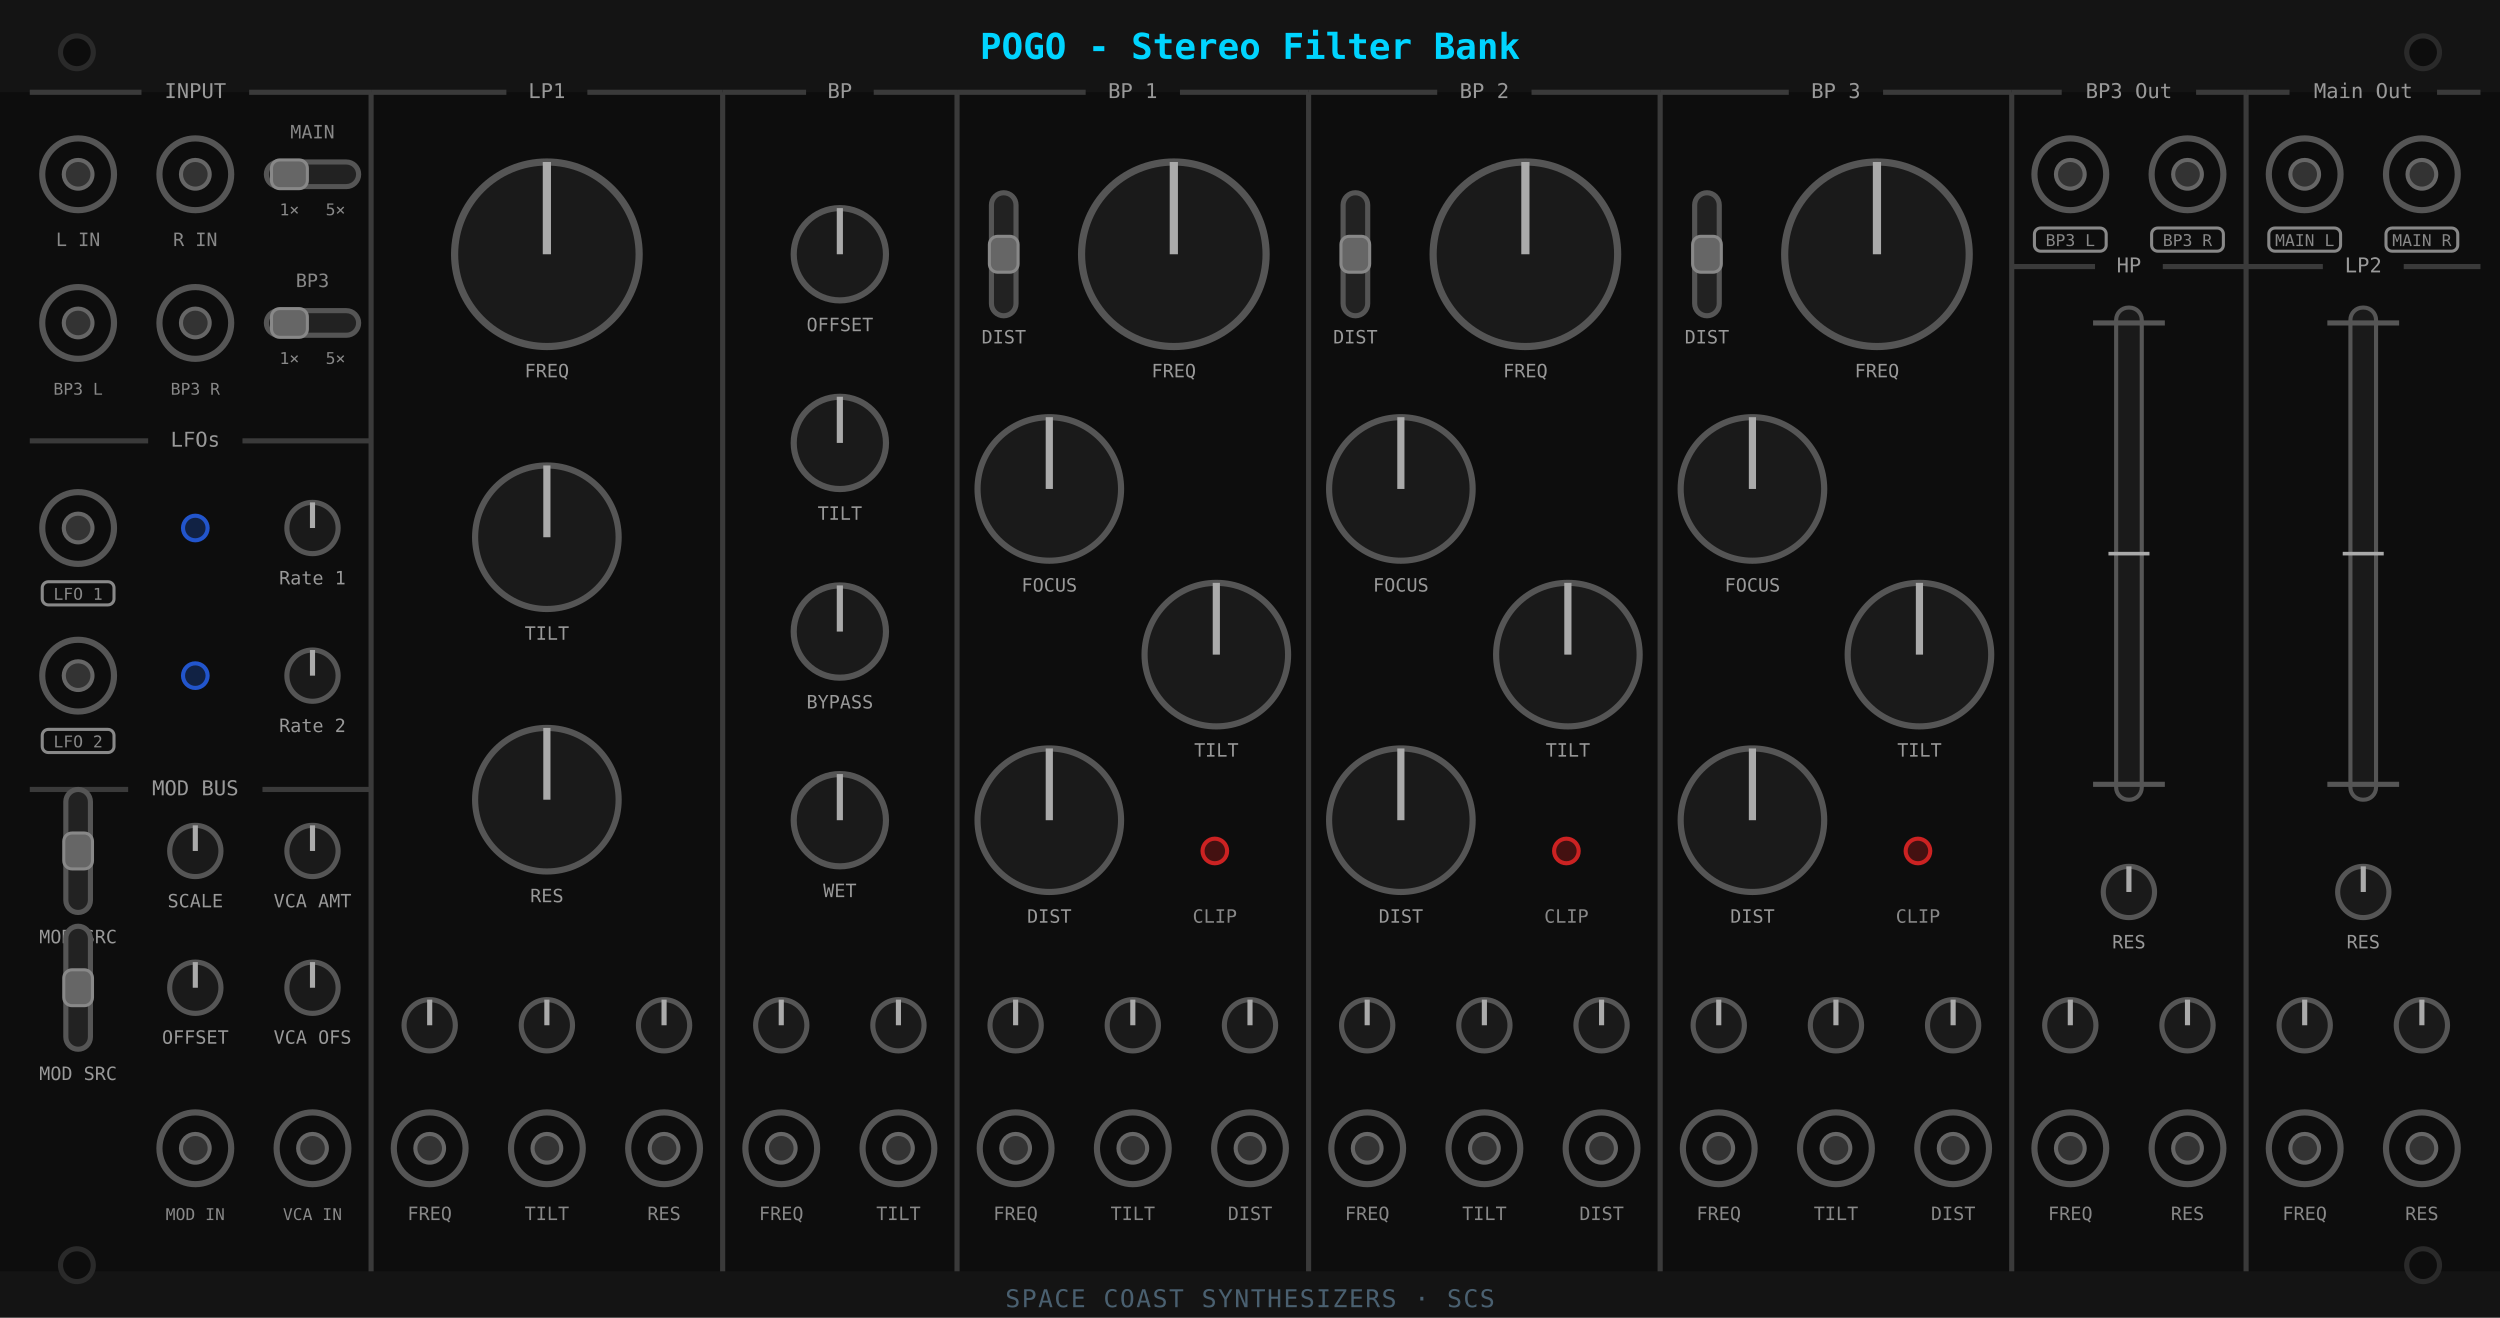
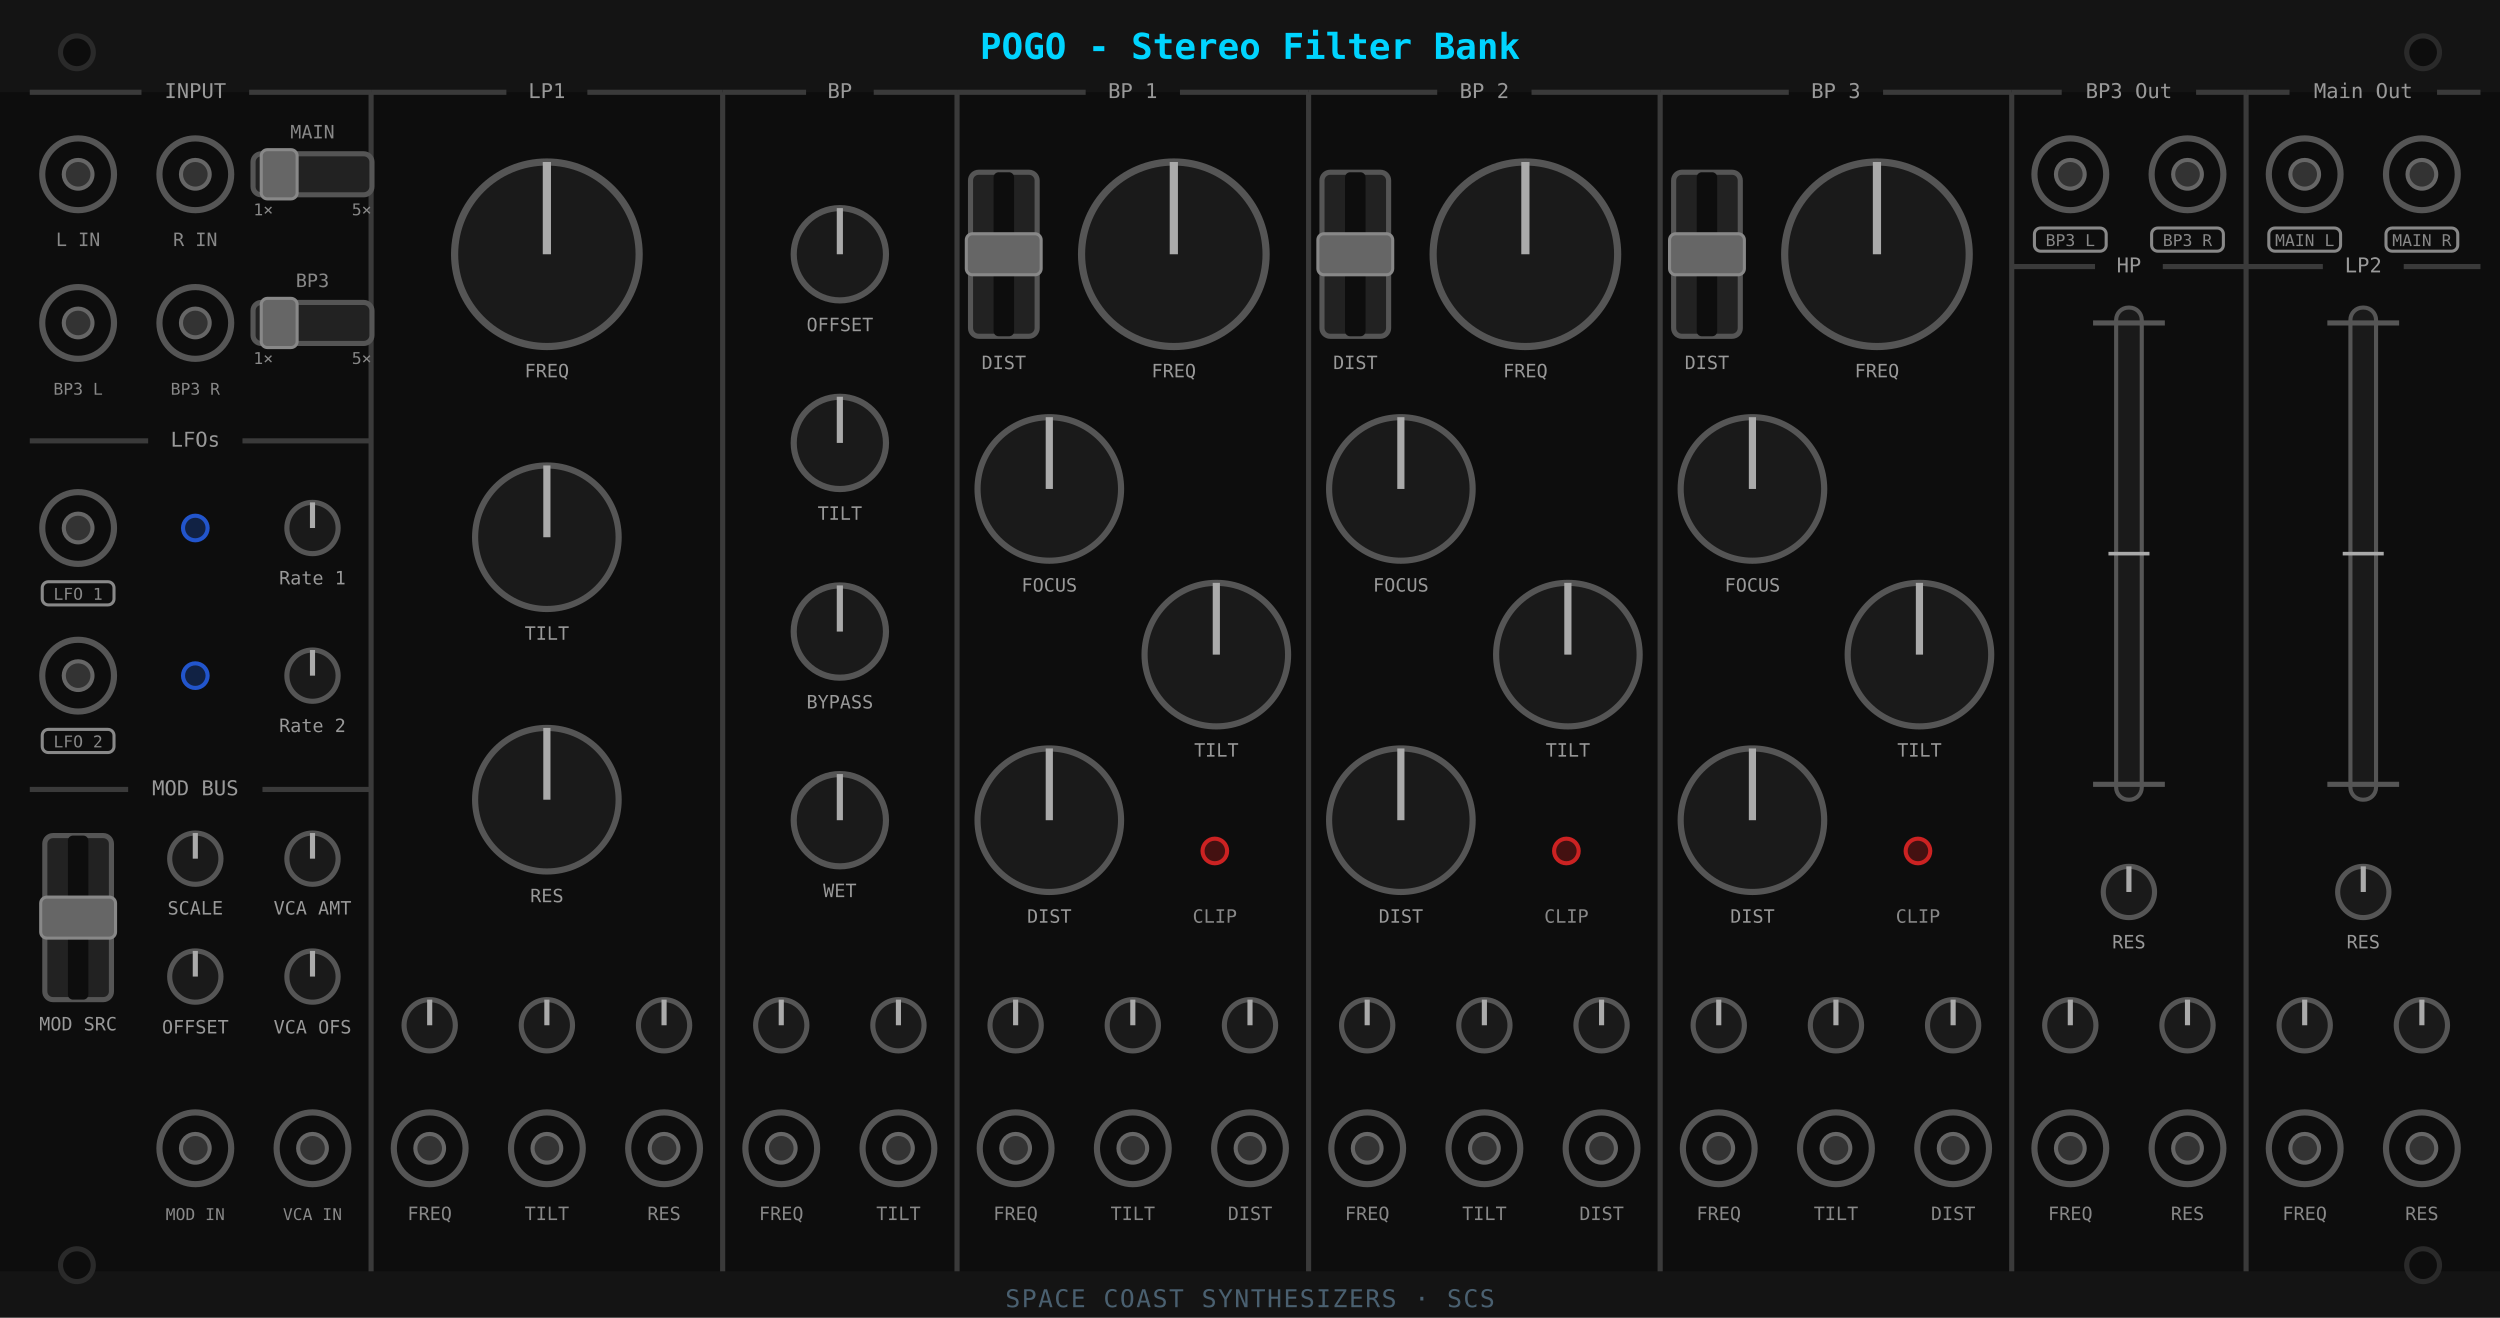
<svg xmlns="http://www.w3.org/2000/svg" width="243.84mm" height="128.5mm" viewBox="0 0 243.84 128.5">
  <rect x="0" y="0" width="243.84" height="128.5" fill="#0d0d0d" />
  <rect x="0" y="0" width="243.84" height="9.0" fill="#141414" />
  <rect x="0" y="124.0" width="243.84" height="4.5" fill="#141414" />
  <circle cx="7.5" cy="5.1" r="1.6" fill="#0d0d0d" stroke="#2a2a2a" stroke-width="0.5" />
  <circle cx="236.34" cy="5.1" r="1.6" fill="#0d0d0d" stroke="#2a2a2a" stroke-width="0.5" />
  <circle cx="7.5" cy="123.4" r="1.6" fill="#0d0d0d" stroke="#2a2a2a" stroke-width="0.5" />
  <circle cx="236.34" cy="123.4" r="1.6" fill="#0d0d0d" stroke="#2a2a2a" stroke-width="0.5" />
  <text x="121.92" y="5.75" fill="#00d4ff" font-family="monospace" font-size="3.5" font-weight="bold" text-anchor="middle">POGO - Stereo Filter Bank</text>
  <text x="121.92" y="127.5" fill="#4a6070" font-family="monospace" font-size="2.4" text-anchor="middle" letter-spacing="0.15">SPACE COAST SYNTHESIZERS  ·  SCS</text>
  <line x1="36.195" y1="9.0" x2="36.195" y2="124.0" stroke="#3a3a3a" stroke-width="0.5" />
  <line x1="70.485" y1="9.0" x2="70.485" y2="124.0" stroke="#3a3a3a" stroke-width="0.5" />
  <line x1="93.345" y1="9.0" x2="93.345" y2="124.0" stroke="#3a3a3a" stroke-width="0.5" />
  <line x1="127.635" y1="9.0" x2="127.635" y2="124.0" stroke="#3a3a3a" stroke-width="0.5" />
  <line x1="161.925" y1="9.0" x2="161.925" y2="124.0" stroke="#3a3a3a" stroke-width="0.5" />
  <line x1="196.215" y1="9.0" x2="196.215" y2="124.0" stroke="#3a3a3a" stroke-width="0.5" />
  <line x1="219.075" y1="9.0" x2="219.075" y2="124.0" stroke="#3a3a3a" stroke-width="0.5" />
  <line x1="2.905" y1="9.0" x2="13.80" y2="9.0" stroke="#3a3a3a" stroke-width="0.5" />
  <line x1="24.30" y1="9.0" x2="36.195" y2="9.0" stroke="#3a3a3a" stroke-width="0.5" />
  <text x="19.05" y="9.0" fill="#999" font-family="monospace" font-size="2.0" text-anchor="middle" dominant-baseline="middle">INPUT</text>
  <line x1="2.905" y1="43.0" x2="14.45" y2="43.0" stroke="#3a3a3a" stroke-width="0.5" />
  <line x1="23.65" y1="43.0" x2="36.195" y2="43.0" stroke="#3a3a3a" stroke-width="0.5" />
  <text x="19.05" y="43.0" fill="#999" font-family="monospace" font-size="2.0" text-anchor="middle" dominant-baseline="middle">LFOs</text>
  <line x1="2.905" y1="77.0" x2="12.50" y2="77.0" stroke="#3a3a3a" stroke-width="0.5" />
  <line x1="25.60" y1="77.0" x2="36.195" y2="77.0" stroke="#3a3a3a" stroke-width="0.5" />
  <text x="19.05" y="77.0" fill="#999" font-family="monospace" font-size="2.0" text-anchor="middle" dominant-baseline="middle">MOD BUS</text>
  <line x1="36.195" y1="9.0" x2="49.39" y2="9.0" stroke="#3a3a3a" stroke-width="0.5" />
  <line x1="57.29" y1="9.0" x2="70.485" y2="9.0" stroke="#3a3a3a" stroke-width="0.5" />
  <text x="53.34" y="9.0" fill="#999" font-family="monospace" font-size="2.0" text-anchor="middle" dominant-baseline="middle">LP1</text>
  <line x1="70.485" y1="9.0" x2="78.62" y2="9.0" stroke="#3a3a3a" stroke-width="0.5" />
  <line x1="85.22" y1="9.0" x2="93.345" y2="9.0" stroke="#3a3a3a" stroke-width="0.5" />
  <text x="81.915" y="9.0" fill="#999" font-family="monospace" font-size="2.0" text-anchor="middle" dominant-baseline="middle">BP</text>
  <line x1="93.345" y1="9.0" x2="105.89" y2="9.0" stroke="#3a3a3a" stroke-width="0.5" />
  <line x1="115.09" y1="9.0" x2="127.635" y2="9.0" stroke="#3a3a3a" stroke-width="0.5" />
  <text x="110.49" y="9.0" fill="#999" font-family="monospace" font-size="2.0" text-anchor="middle" dominant-baseline="middle">BP 1</text>
  <line x1="127.635" y1="9.0" x2="140.18" y2="9.0" stroke="#3a3a3a" stroke-width="0.5" />
  <line x1="149.38" y1="9.0" x2="161.925" y2="9.0" stroke="#3a3a3a" stroke-width="0.5" />
  <text x="144.78" y="9.0" fill="#999" font-family="monospace" font-size="2.0" text-anchor="middle" dominant-baseline="middle">BP 2</text>
  <line x1="161.925" y1="9.0" x2="174.47" y2="9.0" stroke="#3a3a3a" stroke-width="0.5" />
  <line x1="183.67" y1="9.0" x2="196.215" y2="9.0" stroke="#3a3a3a" stroke-width="0.5" />
  <text x="179.07" y="9.0" fill="#999" font-family="monospace" font-size="2.0" text-anchor="middle" dominant-baseline="middle">BP 3</text>
  <line x1="196.215" y1="9.0" x2="201.09" y2="9.0" stroke="#3a3a3a" stroke-width="0.5" />
  <line x1="214.20" y1="9.0" x2="219.075" y2="9.0" stroke="#3a3a3a" stroke-width="0.5" />
  <text x="207.645" y="9.0" fill="#999" font-family="monospace" font-size="2.0" text-anchor="middle" dominant-baseline="middle">BP3 Out</text>
  <line x1="196.215" y1="26.0" x2="204.34" y2="26.0" stroke="#3a3a3a" stroke-width="0.5" />
  <line x1="210.95" y1="26.0" x2="219.075" y2="26.0" stroke="#3a3a3a" stroke-width="0.5" />
  <text x="207.645" y="26.0" fill="#999" font-family="monospace" font-size="2.0" text-anchor="middle" dominant-baseline="middle">HP</text>
  <line x1="219.075" y1="9.0" x2="223.31" y2="9.0" stroke="#3a3a3a" stroke-width="0.5" />
  <line x1="237.70" y1="9.0" x2="241.935" y2="9.0" stroke="#3a3a3a" stroke-width="0.5" />
  <text x="230.505" y="9.0" fill="#999" font-family="monospace" font-size="2.0" text-anchor="middle" dominant-baseline="middle">Main Out</text>
  <line x1="219.075" y1="26.0" x2="226.56" y2="26.0" stroke="#3a3a3a" stroke-width="0.5" />
  <line x1="234.45" y1="26.0" x2="241.935" y2="26.0" stroke="#3a3a3a" stroke-width="0.5" />
  <text x="230.505" y="26.0" fill="#999" font-family="monospace" font-size="2.0" text-anchor="middle" dominant-baseline="middle">LP2</text>
  <circle cx="7.62" cy="17.0" r="3.5" fill="none" stroke="#555" stroke-width="0.6" />
  <circle cx="7.62" cy="17.0" r="1.4" fill="#333" stroke="#666" stroke-width="0.4" />
  <text x="7.62" y="24.0" fill="#888" font-family="monospace" font-size="1.8" text-anchor="middle">L IN</text>
  <circle cx="19.05" cy="17.0" r="3.5" fill="none" stroke="#555" stroke-width="0.6" />
  <circle cx="19.05" cy="17.0" r="1.4" fill="#333" stroke="#666" stroke-width="0.4" />
  <text x="19.05" y="24.0" fill="#888" font-family="monospace" font-size="1.8" text-anchor="middle">R IN</text>
  <text x="30.48" y="13.5" fill="#888" font-family="monospace" font-size="1.8" text-anchor="middle">MAIN</text>
-   <rect x="25.98" y="15.80" width="9" height="2.4" rx="1.2" fill="#222" stroke="#555" stroke-width="0.5" />
-   <rect x="26.48" y="15.60" width="3.5" height="2.8" rx="0.8" fill="#666" stroke="#888" stroke-width="0.3" />
-   <text x="28.23" y="21.0" fill="#888" font-family="monospace" font-size="1.6" text-anchor="middle">1×</text>
-   <text x="32.73" y="21.0" fill="#888" font-family="monospace" font-size="1.6" text-anchor="middle">5×</text>
+   <rect x="24.68" y="15.00" width="11.6" height="4.0" rx="0.8" fill="#222" stroke="#555" stroke-width="0.5" />
+   <rect x="25.48" y="14.60" width="3.5" height="4.8" rx="0.6" fill="#666" stroke="#888" stroke-width="0.3" />
+   <text x="25.68" y="21.0" fill="#888" font-family="monospace" font-size="1.6" text-anchor="middle">1×</text>
+   <text x="35.28" y="21.0" fill="#888" font-family="monospace" font-size="1.6" text-anchor="middle">5×</text>
  <circle cx="7.62" cy="31.5" r="3.5" fill="none" stroke="#555" stroke-width="0.6" />
  <circle cx="7.62" cy="31.5" r="1.4" fill="#333" stroke="#666" stroke-width="0.4" />
  <text x="7.62" y="38.5" fill="#888" font-family="monospace" font-size="1.6" text-anchor="middle">BP3 L</text>
  <circle cx="19.05" cy="31.5" r="3.5" fill="none" stroke="#555" stroke-width="0.6" />
  <circle cx="19.05" cy="31.5" r="1.4" fill="#333" stroke="#666" stroke-width="0.4" />
  <text x="19.05" y="38.5" fill="#888" font-family="monospace" font-size="1.6" text-anchor="middle">BP3 R</text>
  <text x="30.48" y="28.0" fill="#888" font-family="monospace" font-size="1.8" text-anchor="middle">BP3</text>
-   <rect x="25.98" y="30.30" width="9" height="2.4" rx="1.2" fill="#222" stroke="#555" stroke-width="0.5" />
-   <rect x="26.48" y="30.10" width="3.5" height="2.8" rx="0.8" fill="#666" stroke="#888" stroke-width="0.3" />
-   <text x="28.23" y="35.5" fill="#888" font-family="monospace" font-size="1.6" text-anchor="middle">1×</text>
-   <text x="32.73" y="35.5" fill="#888" font-family="monospace" font-size="1.6" text-anchor="middle">5×</text>
+   <rect x="24.68" y="29.50" width="11.6" height="4.0" rx="0.8" fill="#222" stroke="#555" stroke-width="0.5" />
+   <rect x="25.48" y="29.10" width="3.5" height="4.8" rx="0.6" fill="#666" stroke="#888" stroke-width="0.3" />
+   <text x="25.68" y="35.5" fill="#888" font-family="monospace" font-size="1.6" text-anchor="middle">1×</text>
+   <text x="35.28" y="35.5" fill="#888" font-family="monospace" font-size="1.6" text-anchor="middle">5×</text>
  <circle cx="7.62" cy="51.5" r="3.5" fill="none" stroke="#555" stroke-width="0.6" />
  <circle cx="7.62" cy="51.5" r="1.4" fill="#333" stroke="#666" stroke-width="0.4" />
  <rect x="4.12" y="56.74" width="7.0" height="2.26" rx="0.6" fill="none" stroke="#888" stroke-width="0.3" />
  <text x="7.62" y="58.5" fill="#888" font-family="monospace" font-size="1.6" text-anchor="middle">LFO 1</text>
  <circle cx="19.05" cy="51.5" r="1.2" fill="#112244" stroke="#2255cc" stroke-width="0.4" />
  <circle cx="30.48" cy="51.5" r="2.5" fill="#1a1a1a" stroke="#555" stroke-width="0.5" />
  <line x1="30.48" y1="51.5" x2="30.48" y2="49.0" stroke="#aaa" stroke-width="0.5" />
  <text x="30.48" y="57.0" fill="#999" font-family="monospace" font-size="1.8" text-anchor="middle">Rate 1</text>
  <circle cx="7.62" cy="65.9" r="3.5" fill="none" stroke="#555" stroke-width="0.6" />
  <circle cx="7.62" cy="65.9" r="1.4" fill="#333" stroke="#666" stroke-width="0.4" />
  <rect x="4.12" y="71.14" width="7.0" height="2.26" rx="0.6" fill="none" stroke="#888" stroke-width="0.3" />
  <text x="7.62" y="72.9" fill="#888" font-family="monospace" font-size="1.6" text-anchor="middle">LFO 2</text>
  <circle cx="19.05" cy="65.9" r="1.2" fill="#112244" stroke="#2255cc" stroke-width="0.4" />
  <circle cx="30.48" cy="65.9" r="2.5" fill="#1a1a1a" stroke="#555" stroke-width="0.5" />
  <line x1="30.48" y1="65.9" x2="30.48" y2="63.4" stroke="#aaa" stroke-width="0.5" />
  <text x="30.48" y="71.4" fill="#999" font-family="monospace" font-size="1.8" text-anchor="middle">Rate 2</text>
-   <rect x="6.42" y="77.0" width="2.4" height="12.0" rx="1.2" fill="#222" stroke="#555" stroke-width="0.5" />
-   <rect x="6.22" y="81.25" width="2.8" height="3.5" rx="0.8" fill="#666" stroke="#888" stroke-width="0.3" />
-   <text x="7.62" y="92.0" fill="#999" font-family="monospace" font-size="1.8" text-anchor="middle">MOD SRC</text>
-   <circle cx="19.05" cy="83.0" r="2.5" fill="#1a1a1a" stroke="#555" stroke-width="0.5" />
-   <line x1="19.05" y1="83.0" x2="19.05" y2="80.5" stroke="#aaa" stroke-width="0.5" />
-   <text x="19.05" y="88.5" fill="#999" font-family="monospace" font-size="1.8" text-anchor="middle">SCALE</text>
-   <circle cx="30.48" cy="83.0" r="2.5" fill="#1a1a1a" stroke="#555" stroke-width="0.5" />
-   <line x1="30.48" y1="83.0" x2="30.48" y2="80.5" stroke="#aaa" stroke-width="0.5" />
-   <text x="30.48" y="88.5" fill="#999" font-family="monospace" font-size="1.8" text-anchor="middle">VCA AMT</text>
-   <rect x="6.42" y="90.34" width="2.4" height="12.0" rx="1.2" fill="#222" stroke="#555" stroke-width="0.5" />
-   <rect x="6.22" y="94.59" width="2.8" height="3.5" rx="0.8" fill="#666" stroke="#888" stroke-width="0.3" />
-   <text x="7.62" y="105.34" fill="#999" font-family="monospace" font-size="1.8" text-anchor="middle">MOD SRC</text>
-   <circle cx="19.05" cy="96.34" r="2.5" fill="#1a1a1a" stroke="#555" stroke-width="0.5" />
-   <line x1="19.05" y1="96.34" x2="19.05" y2="93.84" stroke="#aaa" stroke-width="0.5" />
-   <text x="19.05" y="101.8" fill="#999" font-family="monospace" font-size="1.8" text-anchor="middle">OFFSET</text>
-   <circle cx="30.48" cy="96.34" r="2.5" fill="#1a1a1a" stroke="#555" stroke-width="0.5" />
-   <line x1="30.48" y1="96.34" x2="30.48" y2="93.84" stroke="#aaa" stroke-width="0.5" />
-   <text x="30.48" y="101.8" fill="#999" font-family="monospace" font-size="1.8" text-anchor="middle">VCA OFS</text>
+   <rect x="4.37" y="81.50" width="6.5" height="16.0" rx="0.8" fill="#222" stroke="#555" stroke-width="0.5" />
+   <rect x="6.62" y="81.50" width="2.0" height="16.0" rx="0.5" fill="#0d0d0d" stroke="none" />
+   <rect x="3.97" y="87.50" width="7.3" height="4.0" rx="0.6" fill="#666" stroke="#888" stroke-width="0.3" />
+   <text x="7.62" y="100.5" fill="#999" font-family="monospace" font-size="1.8" text-anchor="middle">MOD SRC</text>
+   <circle cx="19.05" cy="83.75" r="2.5" fill="#1a1a1a" stroke="#555" stroke-width="0.5" />
+   <line x1="19.05" y1="83.75" x2="19.05" y2="81.25" stroke="#aaa" stroke-width="0.5" />
+   <text x="19.05" y="89.2" fill="#999" font-family="monospace" font-size="1.8" text-anchor="middle">SCALE</text>
+   <circle cx="30.48" cy="83.75" r="2.5" fill="#1a1a1a" stroke="#555" stroke-width="0.5" />
+   <line x1="30.48" y1="83.75" x2="30.48" y2="81.25" stroke="#aaa" stroke-width="0.5" />
+   <text x="30.48" y="89.2" fill="#999" font-family="monospace" font-size="1.8" text-anchor="middle">VCA AMT</text>
+   <circle cx="19.05" cy="95.25" r="2.5" fill="#1a1a1a" stroke="#555" stroke-width="0.5" />
+   <line x1="19.05" y1="95.25" x2="19.05" y2="92.75" stroke="#aaa" stroke-width="0.5" />
+   <text x="19.05" y="100.8" fill="#999" font-family="monospace" font-size="1.8" text-anchor="middle">OFFSET</text>
+   <circle cx="30.48" cy="95.25" r="2.5" fill="#1a1a1a" stroke="#555" stroke-width="0.5" />
+   <line x1="30.48" y1="95.25" x2="30.48" y2="92.75" stroke="#aaa" stroke-width="0.5" />
+   <text x="30.48" y="100.8" fill="#999" font-family="monospace" font-size="1.8" text-anchor="middle">VCA OFS</text>
  <circle cx="19.05" cy="112.0" r="3.5" fill="none" stroke="#555" stroke-width="0.6" />
  <circle cx="19.05" cy="112.0" r="1.4" fill="#333" stroke="#666" stroke-width="0.4" />
  <text x="19.05" y="119.0" fill="#888" font-family="monospace" font-size="1.6" text-anchor="middle">MOD IN</text>
  <circle cx="30.48" cy="112.0" r="3.5" fill="none" stroke="#555" stroke-width="0.6" />
  <circle cx="30.48" cy="112.0" r="1.4" fill="#333" stroke="#666" stroke-width="0.4" />
  <text x="30.48" y="119.0" fill="#888" font-family="monospace" font-size="1.6" text-anchor="middle">VCA IN</text>
  <circle cx="53.34" cy="24.8" r="9.0" fill="#1a1a1a" stroke="#555" stroke-width="0.7" />
  <line x1="53.34" y1="24.8" x2="53.34" y2="15.8" stroke="#aaa" stroke-width="0.8" />
  <text x="53.34" y="36.8" fill="#999" font-family="monospace" font-size="1.8" text-anchor="middle">FREQ</text>
  <circle cx="53.34" cy="52.4" r="7.0" fill="#1a1a1a" stroke="#555" stroke-width="0.6" />
  <line x1="53.34" y1="52.4" x2="53.34" y2="45.4" stroke="#aaa" stroke-width="0.7" />
  <text x="53.34" y="62.4" fill="#999" font-family="monospace" font-size="1.8" text-anchor="middle">TILT</text>
  <circle cx="53.34" cy="78.0" r="7.0" fill="#1a1a1a" stroke="#555" stroke-width="0.6" />
  <line x1="53.34" y1="78.0" x2="53.34" y2="71.0" stroke="#aaa" stroke-width="0.7" />
  <text x="53.34" y="88.0" fill="#999" font-family="monospace" font-size="1.8" text-anchor="middle">RES</text>
  <circle cx="41.91" cy="100.0" r="2.5" fill="#1a1a1a" stroke="#555" stroke-width="0.5" />
  <line x1="41.91" y1="100.0" x2="41.91" y2="97.5" stroke="#aaa" stroke-width="0.5" />
  <text x="41.91" y="105.5" fill="#999" font-family="monospace" font-size="1.8" text-anchor="middle" />
  <circle cx="53.34" cy="100.0" r="2.5" fill="#1a1a1a" stroke="#555" stroke-width="0.5" />
  <line x1="53.34" y1="100.0" x2="53.34" y2="97.5" stroke="#aaa" stroke-width="0.5" />
  <text x="53.34" y="105.5" fill="#999" font-family="monospace" font-size="1.8" text-anchor="middle" />
  <circle cx="64.77" cy="100.0" r="2.5" fill="#1a1a1a" stroke="#555" stroke-width="0.5" />
  <line x1="64.77" y1="100.0" x2="64.77" y2="97.5" stroke="#aaa" stroke-width="0.5" />
  <text x="64.77" y="105.5" fill="#999" font-family="monospace" font-size="1.8" text-anchor="middle" />
  <circle cx="41.91" cy="112.0" r="3.5" fill="none" stroke="#555" stroke-width="0.6" />
  <circle cx="41.91" cy="112.0" r="1.4" fill="#333" stroke="#666" stroke-width="0.4" />
  <text x="41.91" y="119.0" fill="#888" font-family="monospace" font-size="1.8" text-anchor="middle">FREQ</text>
  <circle cx="53.34" cy="112.0" r="3.5" fill="none" stroke="#555" stroke-width="0.6" />
  <circle cx="53.34" cy="112.0" r="1.4" fill="#333" stroke="#666" stroke-width="0.4" />
  <text x="53.34" y="119.0" fill="#888" font-family="monospace" font-size="1.8" text-anchor="middle">TILT</text>
  <circle cx="64.77" cy="112.0" r="3.5" fill="none" stroke="#555" stroke-width="0.6" />
  <circle cx="64.77" cy="112.0" r="1.4" fill="#333" stroke="#666" stroke-width="0.4" />
  <text x="64.77" y="119.0" fill="#888" font-family="monospace" font-size="1.8" text-anchor="middle">RES</text>
  <circle cx="81.915" cy="24.8" r="4.5" fill="#1a1a1a" stroke="#555" stroke-width="0.6" />
  <line x1="81.915" y1="24.8" x2="81.915" y2="20.3" stroke="#aaa" stroke-width="0.6" />
  <text x="81.915" y="32.3" fill="#999" font-family="monospace" font-size="1.8" text-anchor="middle">OFFSET</text>
  <circle cx="81.915" cy="43.2" r="4.5" fill="#1a1a1a" stroke="#555" stroke-width="0.6" />
  <line x1="81.915" y1="43.2" x2="81.915" y2="38.7" stroke="#aaa" stroke-width="0.6" />
  <text x="81.915" y="50.7" fill="#999" font-family="monospace" font-size="1.8" text-anchor="middle">TILT</text>
  <circle cx="81.915" cy="61.6" r="4.5" fill="#1a1a1a" stroke="#555" stroke-width="0.6" />
  <line x1="81.915" y1="61.6" x2="81.915" y2="57.1" stroke="#aaa" stroke-width="0.6" />
  <text x="81.915" y="69.1" fill="#999" font-family="monospace" font-size="1.8" text-anchor="middle">BYPASS</text>
  <circle cx="81.915" cy="80.0" r="4.5" fill="#1a1a1a" stroke="#555" stroke-width="0.6" />
  <line x1="81.915" y1="80.0" x2="81.915" y2="75.5" stroke="#aaa" stroke-width="0.6" />
  <text x="81.915" y="87.5" fill="#999" font-family="monospace" font-size="1.8" text-anchor="middle">WET</text>
  <circle cx="76.2" cy="100.0" r="2.5" fill="#1a1a1a" stroke="#555" stroke-width="0.5" />
  <line x1="76.2" y1="100.0" x2="76.2" y2="97.5" stroke="#aaa" stroke-width="0.5" />
  <text x="76.2" y="105.5" fill="#999" font-family="monospace" font-size="1.8" text-anchor="middle" />
  <circle cx="87.63" cy="100.0" r="2.5" fill="#1a1a1a" stroke="#555" stroke-width="0.5" />
  <line x1="87.63" y1="100.0" x2="87.63" y2="97.5" stroke="#aaa" stroke-width="0.5" />
  <text x="87.63" y="105.5" fill="#999" font-family="monospace" font-size="1.8" text-anchor="middle" />
  <circle cx="76.2" cy="112.0" r="3.5" fill="none" stroke="#555" stroke-width="0.6" />
  <circle cx="76.2" cy="112.0" r="1.4" fill="#333" stroke="#666" stroke-width="0.4" />
  <text x="76.2" y="119.0" fill="#888" font-family="monospace" font-size="1.8" text-anchor="middle">FREQ</text>
  <circle cx="87.63" cy="112.0" r="3.5" fill="none" stroke="#555" stroke-width="0.6" />
  <circle cx="87.63" cy="112.0" r="1.4" fill="#333" stroke="#666" stroke-width="0.4" />
  <text x="87.63" y="119.0" fill="#888" font-family="monospace" font-size="1.8" text-anchor="middle">TILT</text>
-   <rect x="96.70" y="18.8" width="2.4" height="12.0" rx="1.2" fill="#222" stroke="#555" stroke-width="0.5" />
-   <rect x="96.50" y="23.05" width="2.8" height="3.5" rx="0.8" fill="#666" stroke="#888" stroke-width="0.3" />
-   <text x="97.905" y="33.5" fill="#999" font-family="monospace" font-size="1.8" text-anchor="middle">DIST</text>
+   <rect x="94.66" y="16.80" width="6.5" height="16.0" rx="0.8" fill="#222" stroke="#555" stroke-width="0.5" />
+   <rect x="96.91" y="16.80" width="2.0" height="16.0" rx="0.5" fill="#0d0d0d" stroke="none" />
+   <rect x="94.25" y="22.80" width="7.3" height="4.0" rx="0.6" fill="#666" stroke="#888" stroke-width="0.3" />
+   <text x="97.905" y="36.0" fill="#999" font-family="monospace" font-size="1.8" text-anchor="middle">DIST</text>
  <circle cx="114.49" cy="24.8" r="9.0" fill="#1a1a1a" stroke="#555" stroke-width="0.7" />
  <line x1="114.49" y1="24.8" x2="114.49" y2="15.8" stroke="#aaa" stroke-width="0.8" />
  <text x="114.49" y="36.8" fill="#999" font-family="monospace" font-size="1.8" text-anchor="middle">FREQ</text>
  <circle cx="102.345" cy="47.69" r="7.0" fill="#1a1a1a" stroke="#555" stroke-width="0.6" />
  <line x1="102.345" y1="47.69" x2="102.345" y2="40.69" stroke="#aaa" stroke-width="0.7" />
  <text x="102.345" y="57.7" fill="#999" font-family="monospace" font-size="1.8" text-anchor="middle">FOCUS</text>
  <circle cx="118.635" cy="63.85" r="7.0" fill="#1a1a1a" stroke="#555" stroke-width="0.6" />
  <line x1="118.635" y1="63.85" x2="118.635" y2="56.85" stroke="#aaa" stroke-width="0.7" />
  <text x="118.635" y="73.8" fill="#999" font-family="monospace" font-size="1.8" text-anchor="middle">TILT</text>
  <circle cx="102.345" cy="80.0" r="7.0" fill="#1a1a1a" stroke="#555" stroke-width="0.6" />
  <line x1="102.345" y1="80.0" x2="102.345" y2="73.0" stroke="#aaa" stroke-width="0.7" />
  <text x="102.345" y="90.0" fill="#999" font-family="monospace" font-size="1.8" text-anchor="middle">DIST</text>
  <circle cx="118.49" cy="83.0" r="1.2" fill="#441111" stroke="#cc2222" stroke-width="0.4" />
  <text x="118.49" y="90.0" fill="#888" font-family="monospace" font-size="1.8" text-anchor="middle">CLIP</text>
  <circle cx="99.06" cy="100.0" r="2.5" fill="#1a1a1a" stroke="#555" stroke-width="0.5" />
  <line x1="99.06" y1="100.0" x2="99.06" y2="97.5" stroke="#aaa" stroke-width="0.5" />
  <text x="99.06" y="105.5" fill="#999" font-family="monospace" font-size="1.8" text-anchor="middle" />
  <circle cx="110.49" cy="100.0" r="2.5" fill="#1a1a1a" stroke="#555" stroke-width="0.5" />
  <line x1="110.49" y1="100.0" x2="110.49" y2="97.5" stroke="#aaa" stroke-width="0.5" />
  <text x="110.49" y="105.5" fill="#999" font-family="monospace" font-size="1.8" text-anchor="middle" />
  <circle cx="121.92" cy="100.0" r="2.5" fill="#1a1a1a" stroke="#555" stroke-width="0.5" />
  <line x1="121.92" y1="100.0" x2="121.92" y2="97.5" stroke="#aaa" stroke-width="0.5" />
  <text x="121.92" y="105.5" fill="#999" font-family="monospace" font-size="1.8" text-anchor="middle" />
  <circle cx="99.06" cy="112.0" r="3.5" fill="none" stroke="#555" stroke-width="0.6" />
  <circle cx="99.06" cy="112.0" r="1.4" fill="#333" stroke="#666" stroke-width="0.4" />
  <text x="99.06" y="119.0" fill="#888" font-family="monospace" font-size="1.8" text-anchor="middle">FREQ</text>
  <circle cx="110.49" cy="112.0" r="3.5" fill="none" stroke="#555" stroke-width="0.6" />
  <circle cx="110.49" cy="112.0" r="1.4" fill="#333" stroke="#666" stroke-width="0.4" />
  <text x="110.49" y="119.0" fill="#888" font-family="monospace" font-size="1.8" text-anchor="middle">TILT</text>
  <circle cx="121.92" cy="112.0" r="3.5" fill="none" stroke="#555" stroke-width="0.6" />
  <circle cx="121.92" cy="112.0" r="1.4" fill="#333" stroke="#666" stroke-width="0.4" />
  <text x="121.92" y="119.0" fill="#888" font-family="monospace" font-size="1.8" text-anchor="middle">DIST</text>
-   <rect x="131.00" y="18.8" width="2.4" height="12.0" rx="1.2" fill="#222" stroke="#555" stroke-width="0.5" />
-   <rect x="130.79" y="23.05" width="2.8" height="3.5" rx="0.8" fill="#666" stroke="#888" stroke-width="0.3" />
-   <text x="132.195" y="33.5" fill="#999" font-family="monospace" font-size="1.8" text-anchor="middle">DIST</text>
+   <rect x="128.94" y="16.80" width="6.5" height="16.0" rx="0.8" fill="#222" stroke="#555" stroke-width="0.5" />
+   <rect x="131.19" y="16.80" width="2.0" height="16.0" rx="0.5" fill="#0d0d0d" stroke="none" />
+   <rect x="128.54" y="22.80" width="7.3" height="4.0" rx="0.6" fill="#666" stroke="#888" stroke-width="0.3" />
+   <text x="132.195" y="36.0" fill="#999" font-family="monospace" font-size="1.8" text-anchor="middle">DIST</text>
  <circle cx="148.78" cy="24.8" r="9.0" fill="#1a1a1a" stroke="#555" stroke-width="0.7" />
  <line x1="148.78" y1="24.8" x2="148.78" y2="15.8" stroke="#aaa" stroke-width="0.8" />
  <text x="148.78" y="36.8" fill="#999" font-family="monospace" font-size="1.8" text-anchor="middle">FREQ</text>
  <circle cx="136.635" cy="47.69" r="7.0" fill="#1a1a1a" stroke="#555" stroke-width="0.6" />
  <line x1="136.635" y1="47.69" x2="136.635" y2="40.69" stroke="#aaa" stroke-width="0.7" />
  <text x="136.635" y="57.7" fill="#999" font-family="monospace" font-size="1.8" text-anchor="middle">FOCUS</text>
  <circle cx="152.925" cy="63.85" r="7.0" fill="#1a1a1a" stroke="#555" stroke-width="0.6" />
  <line x1="152.925" y1="63.85" x2="152.925" y2="56.85" stroke="#aaa" stroke-width="0.7" />
  <text x="152.925" y="73.8" fill="#999" font-family="monospace" font-size="1.8" text-anchor="middle">TILT</text>
  <circle cx="136.635" cy="80.0" r="7.0" fill="#1a1a1a" stroke="#555" stroke-width="0.6" />
  <line x1="136.635" y1="80.0" x2="136.635" y2="73.0" stroke="#aaa" stroke-width="0.7" />
  <text x="136.635" y="90.0" fill="#999" font-family="monospace" font-size="1.8" text-anchor="middle">DIST</text>
  <circle cx="152.78" cy="83.0" r="1.2" fill="#441111" stroke="#cc2222" stroke-width="0.4" />
  <text x="152.78" y="90.0" fill="#888" font-family="monospace" font-size="1.8" text-anchor="middle">CLIP</text>
  <circle cx="133.35" cy="100.0" r="2.5" fill="#1a1a1a" stroke="#555" stroke-width="0.5" />
  <line x1="133.35" y1="100.0" x2="133.35" y2="97.5" stroke="#aaa" stroke-width="0.5" />
  <text x="133.35" y="105.5" fill="#999" font-family="monospace" font-size="1.8" text-anchor="middle" />
  <circle cx="144.78" cy="100.0" r="2.5" fill="#1a1a1a" stroke="#555" stroke-width="0.5" />
  <line x1="144.78" y1="100.0" x2="144.78" y2="97.5" stroke="#aaa" stroke-width="0.5" />
  <text x="144.78" y="105.5" fill="#999" font-family="monospace" font-size="1.8" text-anchor="middle" />
  <circle cx="156.21" cy="100.0" r="2.5" fill="#1a1a1a" stroke="#555" stroke-width="0.5" />
  <line x1="156.21" y1="100.0" x2="156.21" y2="97.5" stroke="#aaa" stroke-width="0.5" />
  <text x="156.21" y="105.5" fill="#999" font-family="monospace" font-size="1.8" text-anchor="middle" />
  <circle cx="133.35" cy="112.0" r="3.5" fill="none" stroke="#555" stroke-width="0.6" />
  <circle cx="133.35" cy="112.0" r="1.4" fill="#333" stroke="#666" stroke-width="0.4" />
  <text x="133.35" y="119.0" fill="#888" font-family="monospace" font-size="1.8" text-anchor="middle">FREQ</text>
  <circle cx="144.78" cy="112.0" r="3.5" fill="none" stroke="#555" stroke-width="0.6" />
  <circle cx="144.78" cy="112.0" r="1.4" fill="#333" stroke="#666" stroke-width="0.4" />
  <text x="144.78" y="119.0" fill="#888" font-family="monospace" font-size="1.8" text-anchor="middle">TILT</text>
  <circle cx="156.21" cy="112.0" r="3.5" fill="none" stroke="#555" stroke-width="0.6" />
  <circle cx="156.21" cy="112.0" r="1.4" fill="#333" stroke="#666" stroke-width="0.4" />
  <text x="156.21" y="119.0" fill="#888" font-family="monospace" font-size="1.8" text-anchor="middle">DIST</text>
-   <rect x="165.29" y="18.8" width="2.4" height="12.0" rx="1.2" fill="#222" stroke="#555" stroke-width="0.5" />
-   <rect x="165.09" y="23.05" width="2.8" height="3.5" rx="0.8" fill="#666" stroke="#888" stroke-width="0.3" />
-   <text x="166.485" y="33.5" fill="#999" font-family="monospace" font-size="1.8" text-anchor="middle">DIST</text>
+   <rect x="163.24" y="16.80" width="6.5" height="16.0" rx="0.8" fill="#222" stroke="#555" stroke-width="0.5" />
+   <rect x="165.49" y="16.80" width="2.0" height="16.0" rx="0.5" fill="#0d0d0d" stroke="none" />
+   <rect x="162.84" y="22.80" width="7.3" height="4.0" rx="0.6" fill="#666" stroke="#888" stroke-width="0.3" />
+   <text x="166.485" y="36.0" fill="#999" font-family="monospace" font-size="1.8" text-anchor="middle">DIST</text>
  <circle cx="183.07" cy="24.8" r="9.0" fill="#1a1a1a" stroke="#555" stroke-width="0.7" />
  <line x1="183.07" y1="24.8" x2="183.07" y2="15.8" stroke="#aaa" stroke-width="0.8" />
  <text x="183.07" y="36.8" fill="#999" font-family="monospace" font-size="1.8" text-anchor="middle">FREQ</text>
  <circle cx="170.925" cy="47.69" r="7.0" fill="#1a1a1a" stroke="#555" stroke-width="0.6" />
  <line x1="170.925" y1="47.69" x2="170.925" y2="40.69" stroke="#aaa" stroke-width="0.7" />
  <text x="170.925" y="57.7" fill="#999" font-family="monospace" font-size="1.8" text-anchor="middle">FOCUS</text>
  <circle cx="187.215" cy="63.85" r="7.0" fill="#1a1a1a" stroke="#555" stroke-width="0.6" />
  <line x1="187.215" y1="63.85" x2="187.215" y2="56.85" stroke="#aaa" stroke-width="0.7" />
  <text x="187.215" y="73.8" fill="#999" font-family="monospace" font-size="1.8" text-anchor="middle">TILT</text>
  <circle cx="170.925" cy="80.0" r="7.0" fill="#1a1a1a" stroke="#555" stroke-width="0.6" />
  <line x1="170.925" y1="80.0" x2="170.925" y2="73.0" stroke="#aaa" stroke-width="0.7" />
  <text x="170.925" y="90.0" fill="#999" font-family="monospace" font-size="1.8" text-anchor="middle">DIST</text>
  <circle cx="187.07" cy="83.0" r="1.2" fill="#441111" stroke="#cc2222" stroke-width="0.4" />
  <text x="187.07" y="90.0" fill="#888" font-family="monospace" font-size="1.8" text-anchor="middle">CLIP</text>
  <circle cx="167.64" cy="100.0" r="2.5" fill="#1a1a1a" stroke="#555" stroke-width="0.5" />
  <line x1="167.64" y1="100.0" x2="167.64" y2="97.5" stroke="#aaa" stroke-width="0.5" />
  <text x="167.64" y="105.5" fill="#999" font-family="monospace" font-size="1.8" text-anchor="middle" />
  <circle cx="179.07" cy="100.0" r="2.5" fill="#1a1a1a" stroke="#555" stroke-width="0.5" />
  <line x1="179.07" y1="100.0" x2="179.07" y2="97.5" stroke="#aaa" stroke-width="0.5" />
  <text x="179.07" y="105.5" fill="#999" font-family="monospace" font-size="1.8" text-anchor="middle" />
  <circle cx="190.5" cy="100.0" r="2.5" fill="#1a1a1a" stroke="#555" stroke-width="0.5" />
  <line x1="190.5" y1="100.0" x2="190.5" y2="97.5" stroke="#aaa" stroke-width="0.5" />
  <text x="190.5" y="105.5" fill="#999" font-family="monospace" font-size="1.8" text-anchor="middle" />
  <circle cx="167.64" cy="112.0" r="3.5" fill="none" stroke="#555" stroke-width="0.6" />
  <circle cx="167.64" cy="112.0" r="1.4" fill="#333" stroke="#666" stroke-width="0.4" />
  <text x="167.64" y="119.0" fill="#888" font-family="monospace" font-size="1.8" text-anchor="middle">FREQ</text>
  <circle cx="179.07" cy="112.0" r="3.5" fill="none" stroke="#555" stroke-width="0.6" />
  <circle cx="179.07" cy="112.0" r="1.4" fill="#333" stroke="#666" stroke-width="0.4" />
  <text x="179.07" y="119.0" fill="#888" font-family="monospace" font-size="1.8" text-anchor="middle">TILT</text>
  <circle cx="190.5" cy="112.0" r="3.5" fill="none" stroke="#555" stroke-width="0.6" />
  <circle cx="190.5" cy="112.0" r="1.4" fill="#333" stroke="#666" stroke-width="0.4" />
  <text x="190.5" y="119.0" fill="#888" font-family="monospace" font-size="1.8" text-anchor="middle">DIST</text>
  <circle cx="201.93" cy="17.0" r="3.5" fill="none" stroke="#555" stroke-width="0.6" />
  <circle cx="201.93" cy="17.0" r="1.4" fill="#333" stroke="#666" stroke-width="0.4" />
  <rect x="198.43" y="22.24" width="7.0" height="2.26" rx="0.6" fill="none" stroke="#888" stroke-width="0.3" />
  <text x="201.93" y="24.0" fill="#888" font-family="monospace" font-size="1.6" text-anchor="middle">BP3 L</text>
  <circle cx="213.36" cy="17.0" r="3.5" fill="none" stroke="#555" stroke-width="0.6" />
  <circle cx="213.36" cy="17.0" r="1.4" fill="#333" stroke="#666" stroke-width="0.4" />
  <rect x="209.86" y="22.24" width="7.0" height="2.26" rx="0.6" fill="none" stroke="#888" stroke-width="0.3" />
  <text x="213.36" y="24.0" fill="#888" font-family="monospace" font-size="1.6" text-anchor="middle">BP3 R</text>
  <rect x="206.40" y="30.00" width="2.5" height="48.0" rx="1.2" fill="#1a1a1a" stroke="#555" stroke-width="0.4" />
  <line x1="204.15" y1="31.50" x2="211.15" y2="31.50" stroke="#555" stroke-width="0.5" />
  <line x1="204.15" y1="76.50" x2="211.15" y2="76.50" stroke="#555" stroke-width="0.5" />
  <line x1="205.65" y1="54.00" x2="209.65" y2="54.00" stroke="#aaa" stroke-width="0.35" />
  <text x="207.645" y="26.5" fill="#888" font-family="monospace" font-size="1.8" text-anchor="middle" />
  <circle cx="207.645" cy="87.0" r="2.5" fill="#1a1a1a" stroke="#555" stroke-width="0.5" />
  <line x1="207.645" y1="87.0" x2="207.645" y2="84.5" stroke="#aaa" stroke-width="0.5" />
  <text x="207.645" y="92.5" fill="#999" font-family="monospace" font-size="1.8" text-anchor="middle">RES</text>
  <circle cx="201.93" cy="100.0" r="2.5" fill="#1a1a1a" stroke="#555" stroke-width="0.5" />
  <line x1="201.93" y1="100.0" x2="201.93" y2="97.5" stroke="#aaa" stroke-width="0.5" />
  <text x="201.93" y="105.5" fill="#999" font-family="monospace" font-size="1.8" text-anchor="middle" />
  <circle cx="213.36" cy="100.0" r="2.5" fill="#1a1a1a" stroke="#555" stroke-width="0.5" />
  <line x1="213.36" y1="100.0" x2="213.36" y2="97.5" stroke="#aaa" stroke-width="0.5" />
  <text x="213.36" y="105.5" fill="#999" font-family="monospace" font-size="1.8" text-anchor="middle" />
  <circle cx="201.93" cy="112.0" r="3.5" fill="none" stroke="#555" stroke-width="0.6" />
  <circle cx="201.93" cy="112.0" r="1.4" fill="#333" stroke="#666" stroke-width="0.4" />
  <text x="201.93" y="119.0" fill="#888" font-family="monospace" font-size="1.8" text-anchor="middle">FREQ</text>
  <circle cx="213.36" cy="112.0" r="3.5" fill="none" stroke="#555" stroke-width="0.6" />
  <circle cx="213.36" cy="112.0" r="1.4" fill="#333" stroke="#666" stroke-width="0.4" />
  <text x="213.36" y="119.0" fill="#888" font-family="monospace" font-size="1.8" text-anchor="middle">RES</text>
  <circle cx="224.79" cy="17.0" r="3.5" fill="none" stroke="#555" stroke-width="0.6" />
  <circle cx="224.79" cy="17.0" r="1.4" fill="#333" stroke="#666" stroke-width="0.4" />
  <rect x="221.29" y="22.24" width="7.0" height="2.26" rx="0.6" fill="none" stroke="#888" stroke-width="0.3" />
  <text x="224.79" y="24.0" fill="#888" font-family="monospace" font-size="1.6" text-anchor="middle">MAIN L</text>
  <circle cx="236.22" cy="17.0" r="3.5" fill="none" stroke="#555" stroke-width="0.6" />
  <circle cx="236.22" cy="17.0" r="1.4" fill="#333" stroke="#666" stroke-width="0.4" />
  <rect x="232.72" y="22.24" width="7.0" height="2.26" rx="0.6" fill="none" stroke="#888" stroke-width="0.3" />
  <text x="236.22" y="24.0" fill="#888" font-family="monospace" font-size="1.6" text-anchor="middle">MAIN R</text>
  <rect x="229.25" y="30.00" width="2.5" height="48.0" rx="1.2" fill="#1a1a1a" stroke="#555" stroke-width="0.4" />
  <line x1="227.00" y1="31.50" x2="234.00" y2="31.50" stroke="#555" stroke-width="0.5" />
  <line x1="227.00" y1="76.50" x2="234.00" y2="76.50" stroke="#555" stroke-width="0.5" />
  <line x1="228.50" y1="54.00" x2="232.50" y2="54.00" stroke="#aaa" stroke-width="0.35" />
  <text x="230.505" y="26.5" fill="#888" font-family="monospace" font-size="1.8" text-anchor="middle" />
  <circle cx="230.505" cy="87.0" r="2.5" fill="#1a1a1a" stroke="#555" stroke-width="0.5" />
  <line x1="230.505" y1="87.0" x2="230.505" y2="84.5" stroke="#aaa" stroke-width="0.5" />
  <text x="230.505" y="92.5" fill="#999" font-family="monospace" font-size="1.8" text-anchor="middle">RES</text>
  <circle cx="224.79" cy="100.0" r="2.5" fill="#1a1a1a" stroke="#555" stroke-width="0.5" />
  <line x1="224.79" y1="100.0" x2="224.79" y2="97.5" stroke="#aaa" stroke-width="0.5" />
  <text x="224.79" y="105.5" fill="#999" font-family="monospace" font-size="1.8" text-anchor="middle" />
  <circle cx="236.22" cy="100.0" r="2.5" fill="#1a1a1a" stroke="#555" stroke-width="0.5" />
  <line x1="236.22" y1="100.0" x2="236.22" y2="97.5" stroke="#aaa" stroke-width="0.5" />
  <text x="236.22" y="105.5" fill="#999" font-family="monospace" font-size="1.8" text-anchor="middle" />
  <circle cx="224.79" cy="112.0" r="3.5" fill="none" stroke="#555" stroke-width="0.6" />
  <circle cx="224.79" cy="112.0" r="1.4" fill="#333" stroke="#666" stroke-width="0.4" />
  <text x="224.79" y="119.0" fill="#888" font-family="monospace" font-size="1.8" text-anchor="middle">FREQ</text>
  <circle cx="236.22" cy="112.0" r="3.5" fill="none" stroke="#555" stroke-width="0.6" />
  <circle cx="236.22" cy="112.0" r="1.4" fill="#333" stroke="#666" stroke-width="0.4" />
  <text x="236.22" y="119.0" fill="#888" font-family="monospace" font-size="1.8" text-anchor="middle">RES</text>
</svg>
